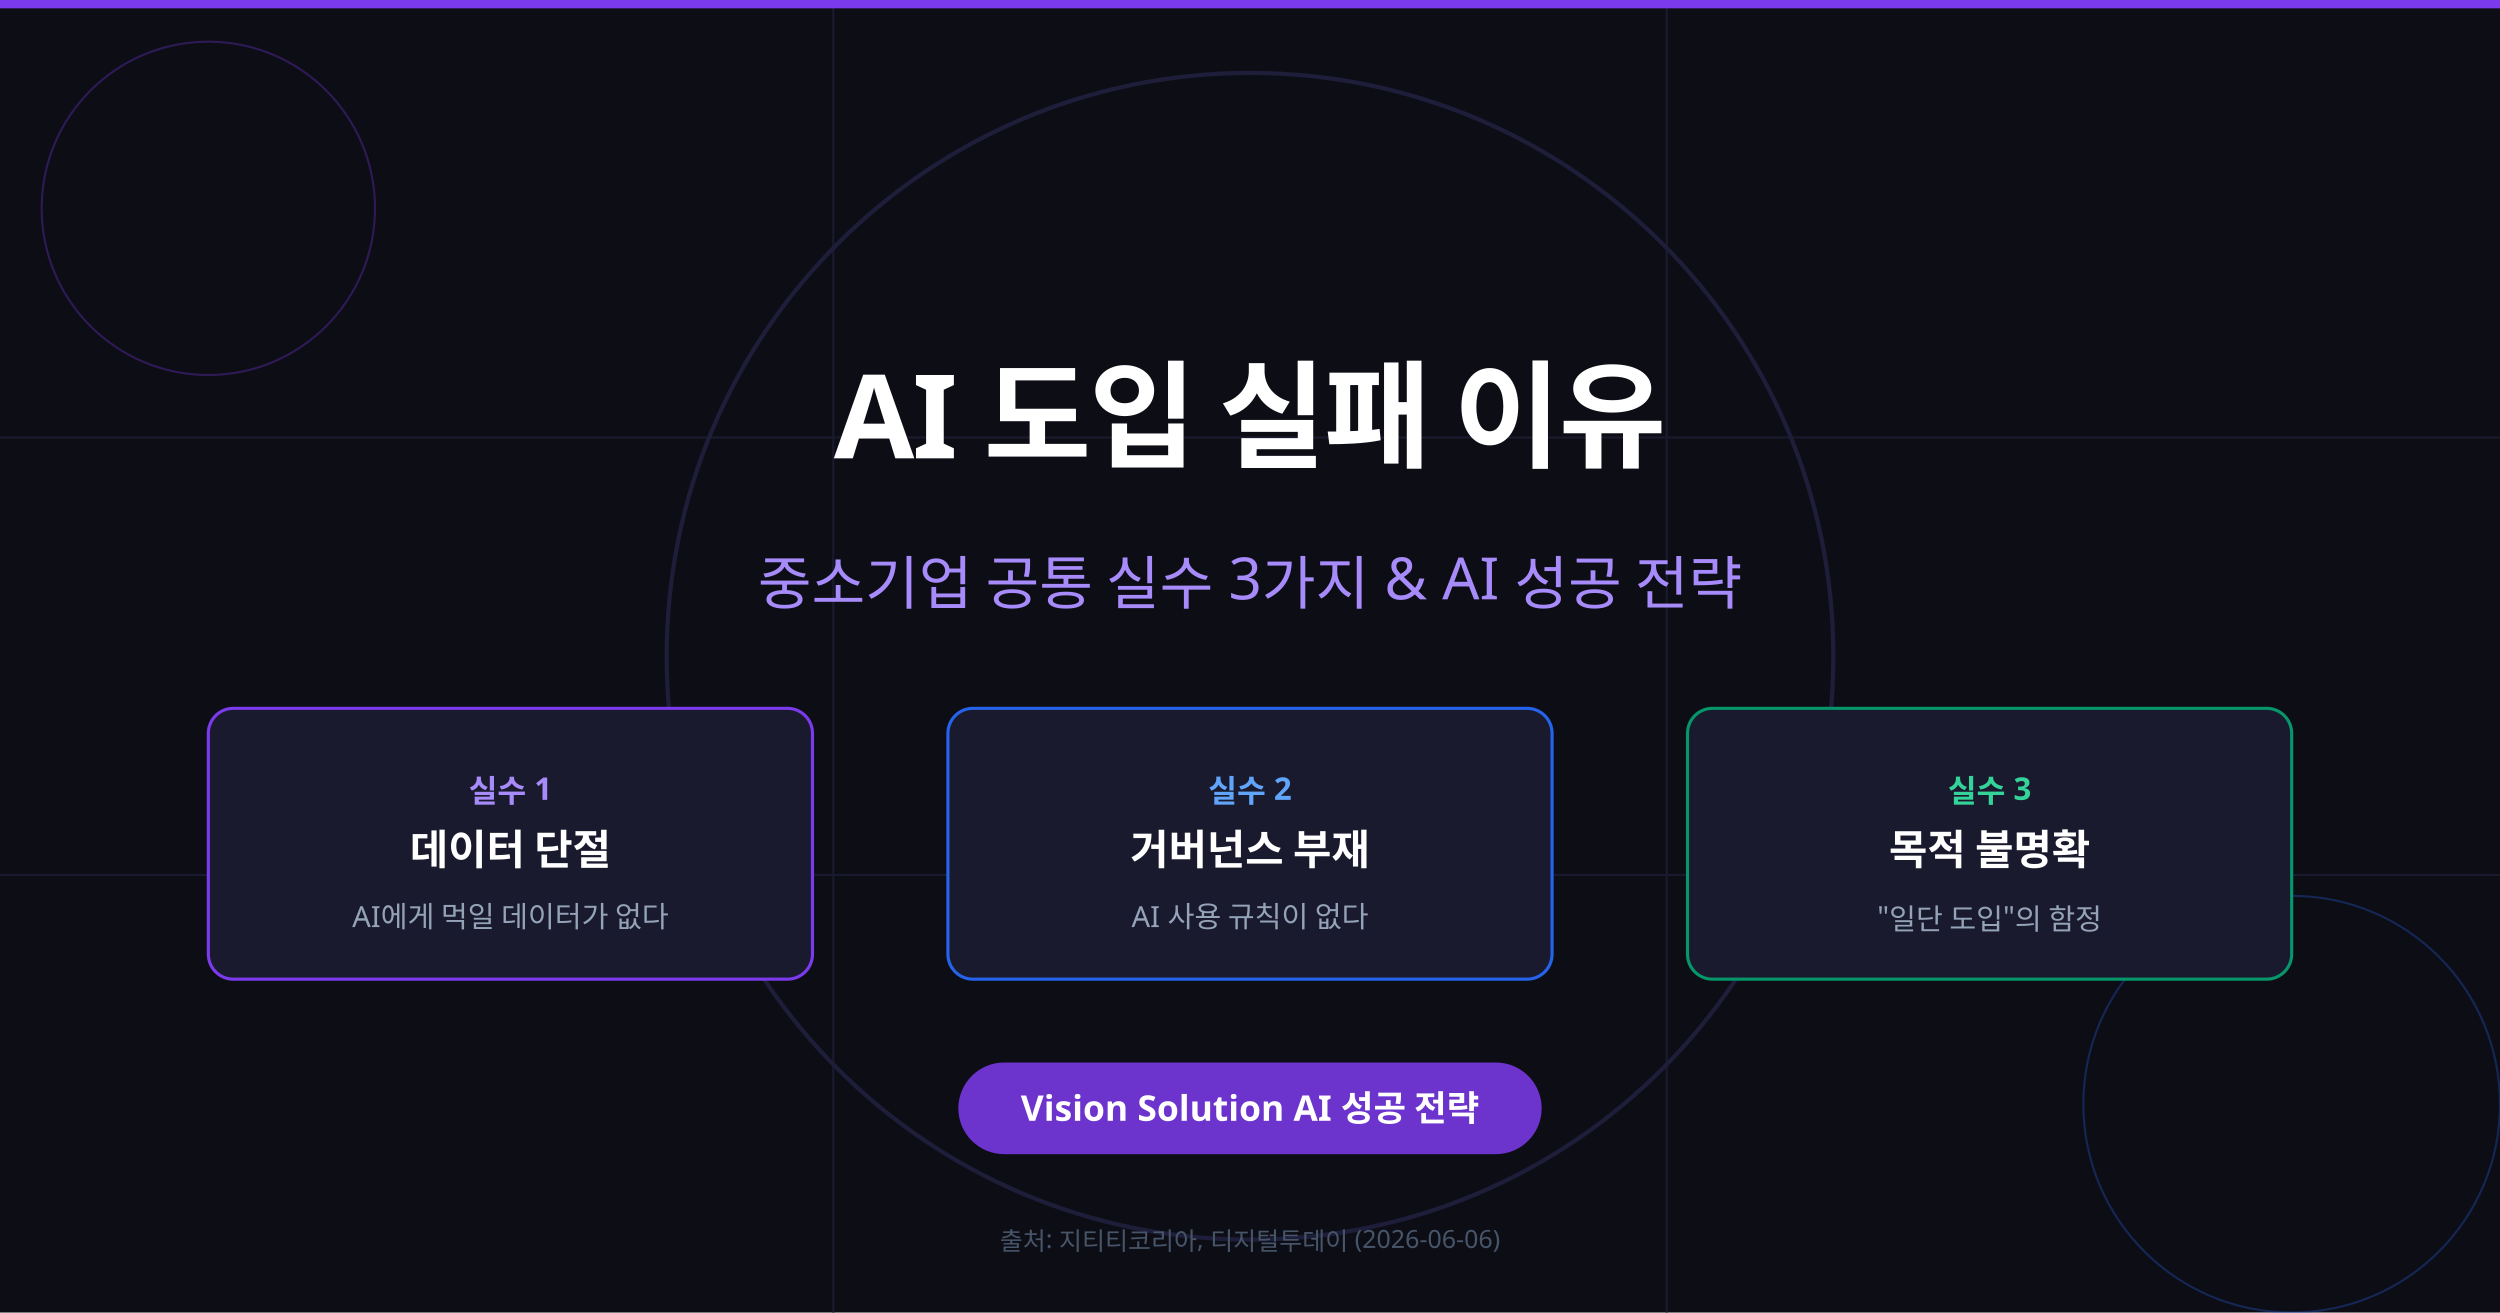
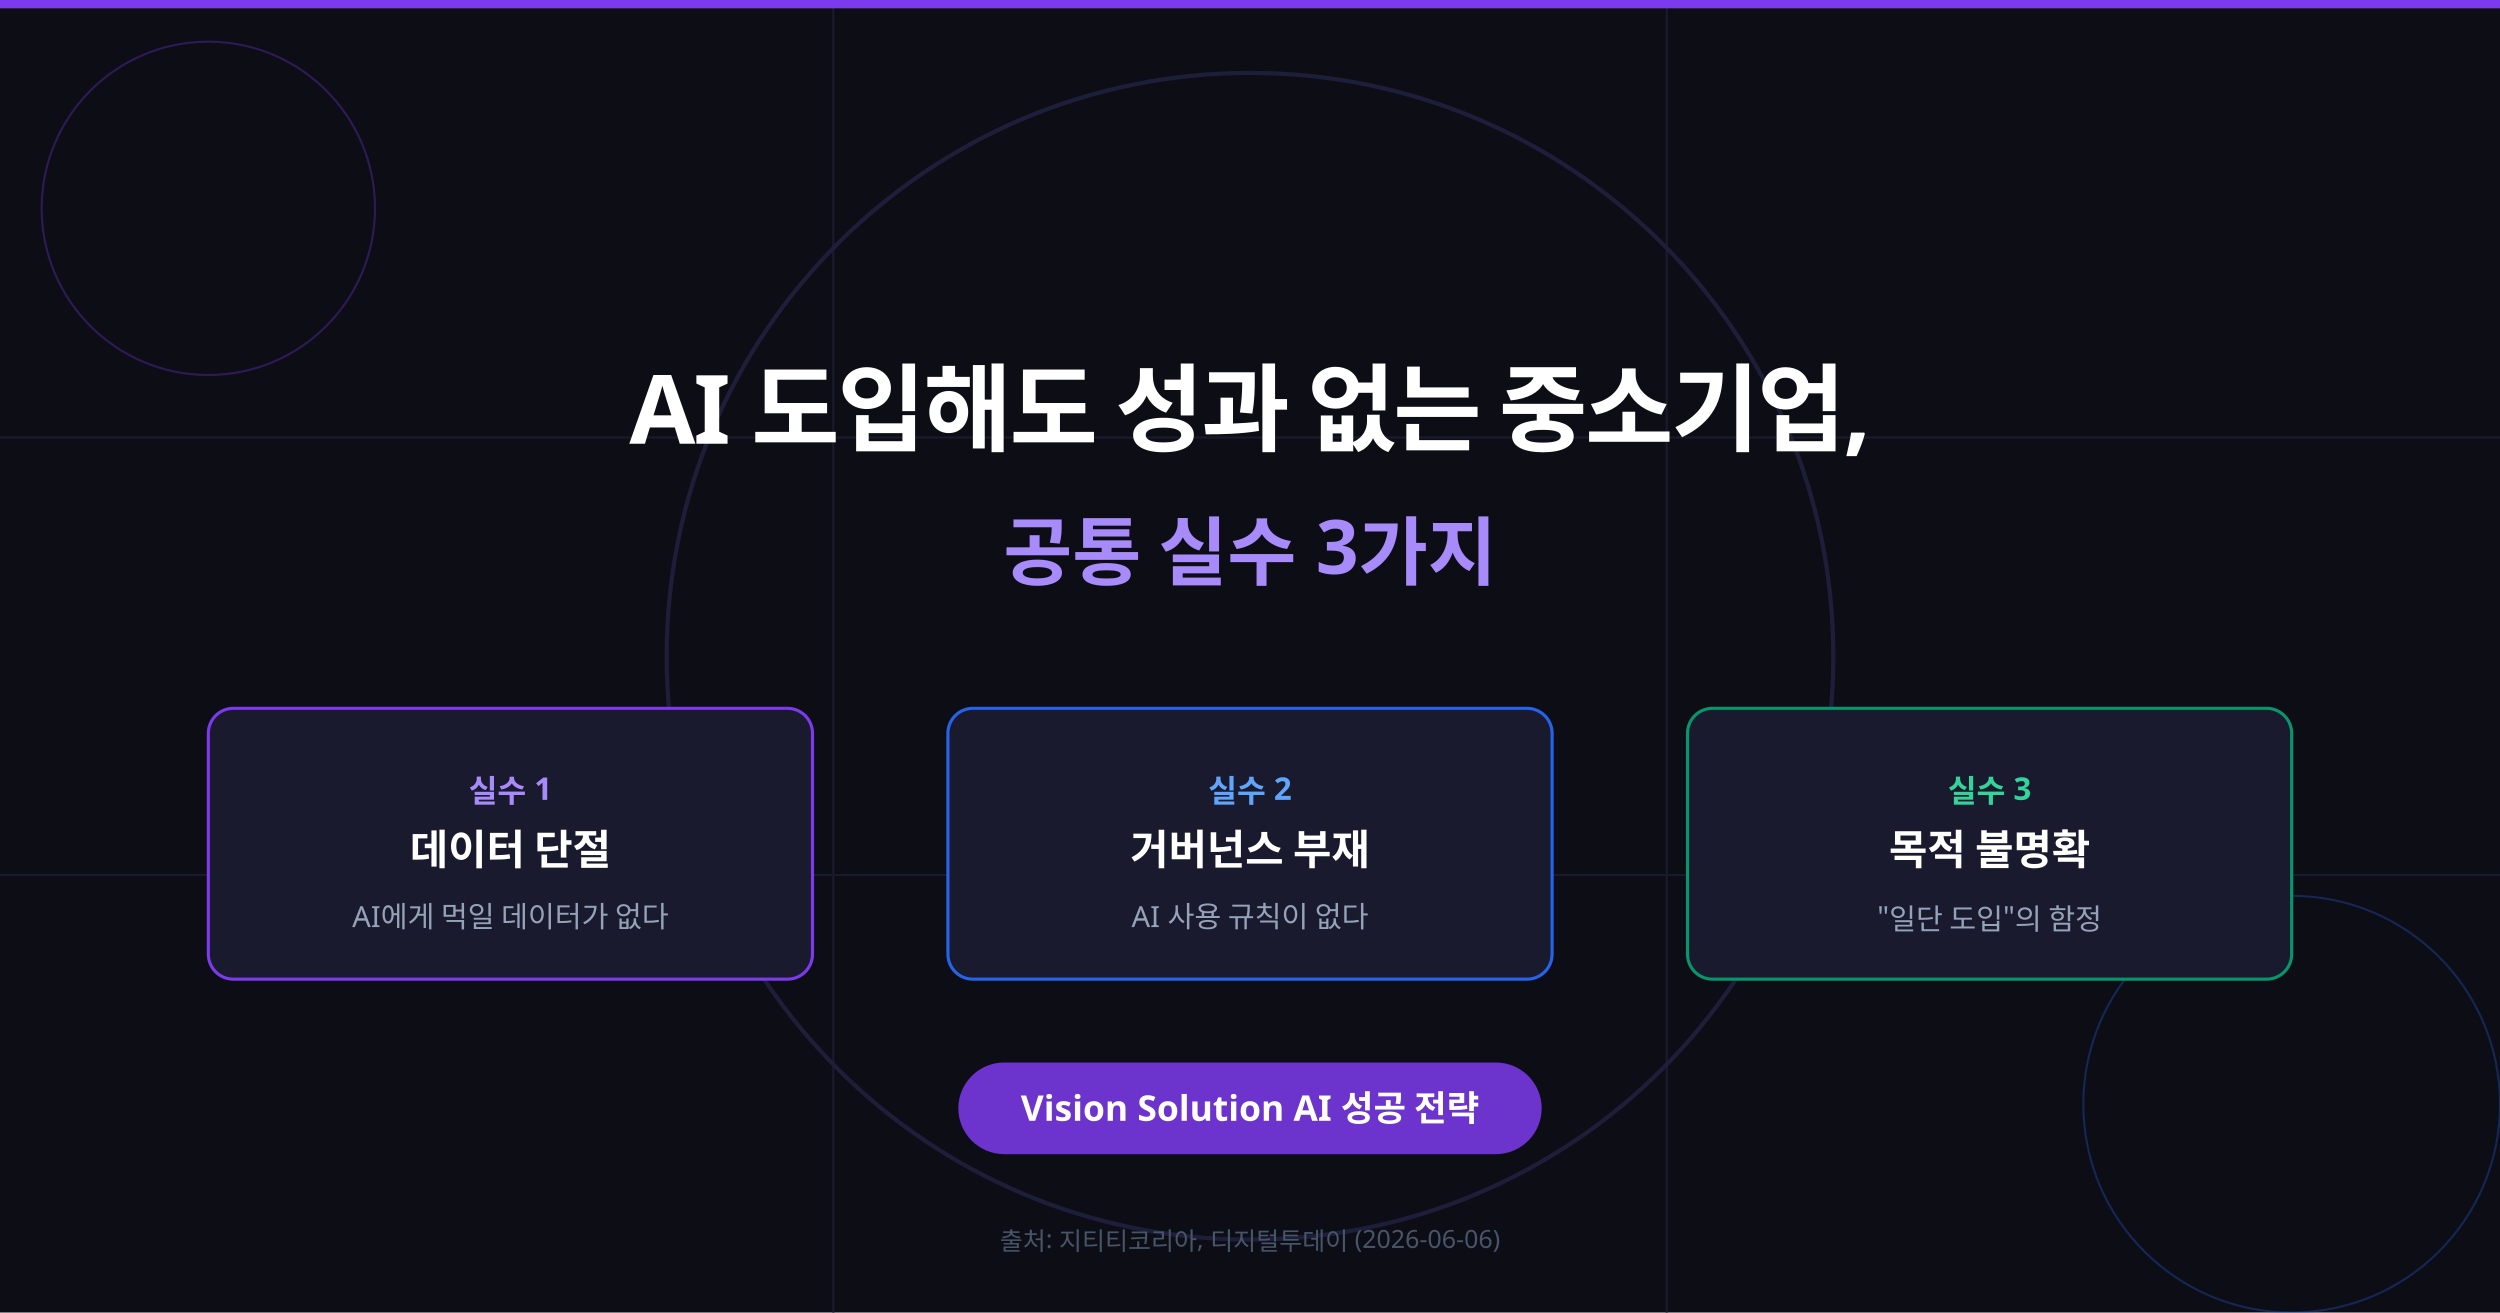
<svg xmlns="http://www.w3.org/2000/svg" viewBox="0 0 1200 630" width="1200" height="630">
  <rect width="1200" height="630" fill="#0d0d16" />
  <line x1="0" y1="210" x2="1200" y2="210" stroke="#1a1a2e" stroke-width="1" />
  <line x1="0" y1="420" x2="1200" y2="420" stroke="#1a1a2e" stroke-width="1" />
  <line x1="400" y1="0" x2="400" y2="630" stroke="#1a1a2e" stroke-width="1" />
  <line x1="800" y1="0" x2="800" y2="630" stroke="#1a1a2e" stroke-width="1" />
  <circle cx="100" cy="100" r="80" fill="none" stroke="#7c3aed" stroke-width="1" opacity="0.3" />
  <circle cx="1100" cy="530" r="100" fill="none" stroke="#2563eb" stroke-width="1" opacity="0.3" />
  <circle cx="600" cy="315" r="280" fill="none" stroke="#1e1e3a" stroke-width="2" />
  <rect x="0" y="0" width="1200" height="4" fill="#7c3aed" />
-   <text x="600" y="220" font-family="'Pretendard', 'Noto Sans KR', sans-serif" font-size="56" font-weight="700" fill="#ffffff" text-anchor="middle" letter-spacing="-1">AI 도입 실패 이유</text>
-   <text x="600" y="290" font-family="'Pretendard', 'Noto Sans KR', sans-serif" font-size="28" font-weight="400" fill="#a78bfa" text-anchor="middle">중소기업 공통 실수 3가지 &amp; AI 성공 전략</text>
+   <text x="600" y="213" font-family="'Pretendard', 'Noto Sans KR', sans-serif" font-size="46" font-weight="700" fill="#ffffff" text-anchor="middle" letter-spacing="-1">AI 도입해도 성과 없는 중소기업,</text>
+   <text x="600" y="278" font-family="'Pretendard', 'Noto Sans KR', sans-serif" font-size="36" font-weight="600" fill="#a78bfa" text-anchor="middle">공통 실수 3가지</text>
  <rect x="100" y="340" width="290" height="130" rx="12" fill="#1a1a2e" stroke="#7c3aed" stroke-width="1.5" />
  <text x="245" y="385" font-family="'Pretendard', 'Noto Sans KR', sans-serif" font-size="15" font-weight="600" fill="#a78bfa" text-anchor="middle">실수 1</text>
  <text x="245" y="415" font-family="'Pretendard', 'Noto Sans KR', sans-serif" font-size="20" font-weight="700" fill="#ffffff" text-anchor="middle">데이터 단절</text>
  <text x="245" y="445" font-family="'Pretendard', 'Noto Sans KR', sans-serif" font-size="14" fill="#94a3b8" text-anchor="middle">AI에게 먹일 데이터가 없다</text>
  <rect x="455" y="340" width="290" height="130" rx="12" fill="#1a1a2e" stroke="#2563eb" stroke-width="1.5" />
  <text x="600" y="385" font-family="'Pretendard', 'Noto Sans KR', sans-serif" font-size="15" font-weight="600" fill="#60a5fa" text-anchor="middle">실수 2</text>
  <text x="600" y="415" font-family="'Pretendard', 'Noto Sans KR', sans-serif" font-size="20" font-weight="700" fill="#ffffff" text-anchor="middle">거버넌스 부재</text>
  <text x="600" y="445" font-family="'Pretendard', 'Noto Sans KR', sans-serif" font-size="14" fill="#94a3b8" text-anchor="middle">AI 사용 규칙이 없다</text>
  <rect x="810" y="340" width="290" height="130" rx="12" fill="#1a1a2e" stroke="#059669" stroke-width="1.5" />
  <text x="955" y="385" font-family="'Pretendard', 'Noto Sans KR', sans-serif" font-size="15" font-weight="600" fill="#34d399" text-anchor="middle">실수 3</text>
  <text x="955" y="415" font-family="'Pretendard', 'Noto Sans KR', sans-serif" font-size="20" font-weight="700" fill="#ffffff" text-anchor="middle">목적 불명확</text>
  <text x="955" y="445" font-family="'Pretendard', 'Noto Sans KR', sans-serif" font-size="14" fill="#94a3b8" text-anchor="middle">"일단 도입"의 함정</text>
  <rect x="460" y="510" width="280" height="44" rx="22" fill="#7c3aed" opacity="0.85" />
  <text x="600" y="538" font-family="'Pretendard', 'Noto Sans KR', sans-serif" font-size="17" font-weight="600" fill="#ffffff" text-anchor="middle">Vision Solution AI 성공 전략</text>
  <text x="600" y="600" font-family="'Pretendard', 'Noto Sans KR', sans-serif" font-size="12" fill="#475569" text-anchor="middle">출처: 지티티코리아, 디지털투데이 (2026-06-06)</text>
</svg>
